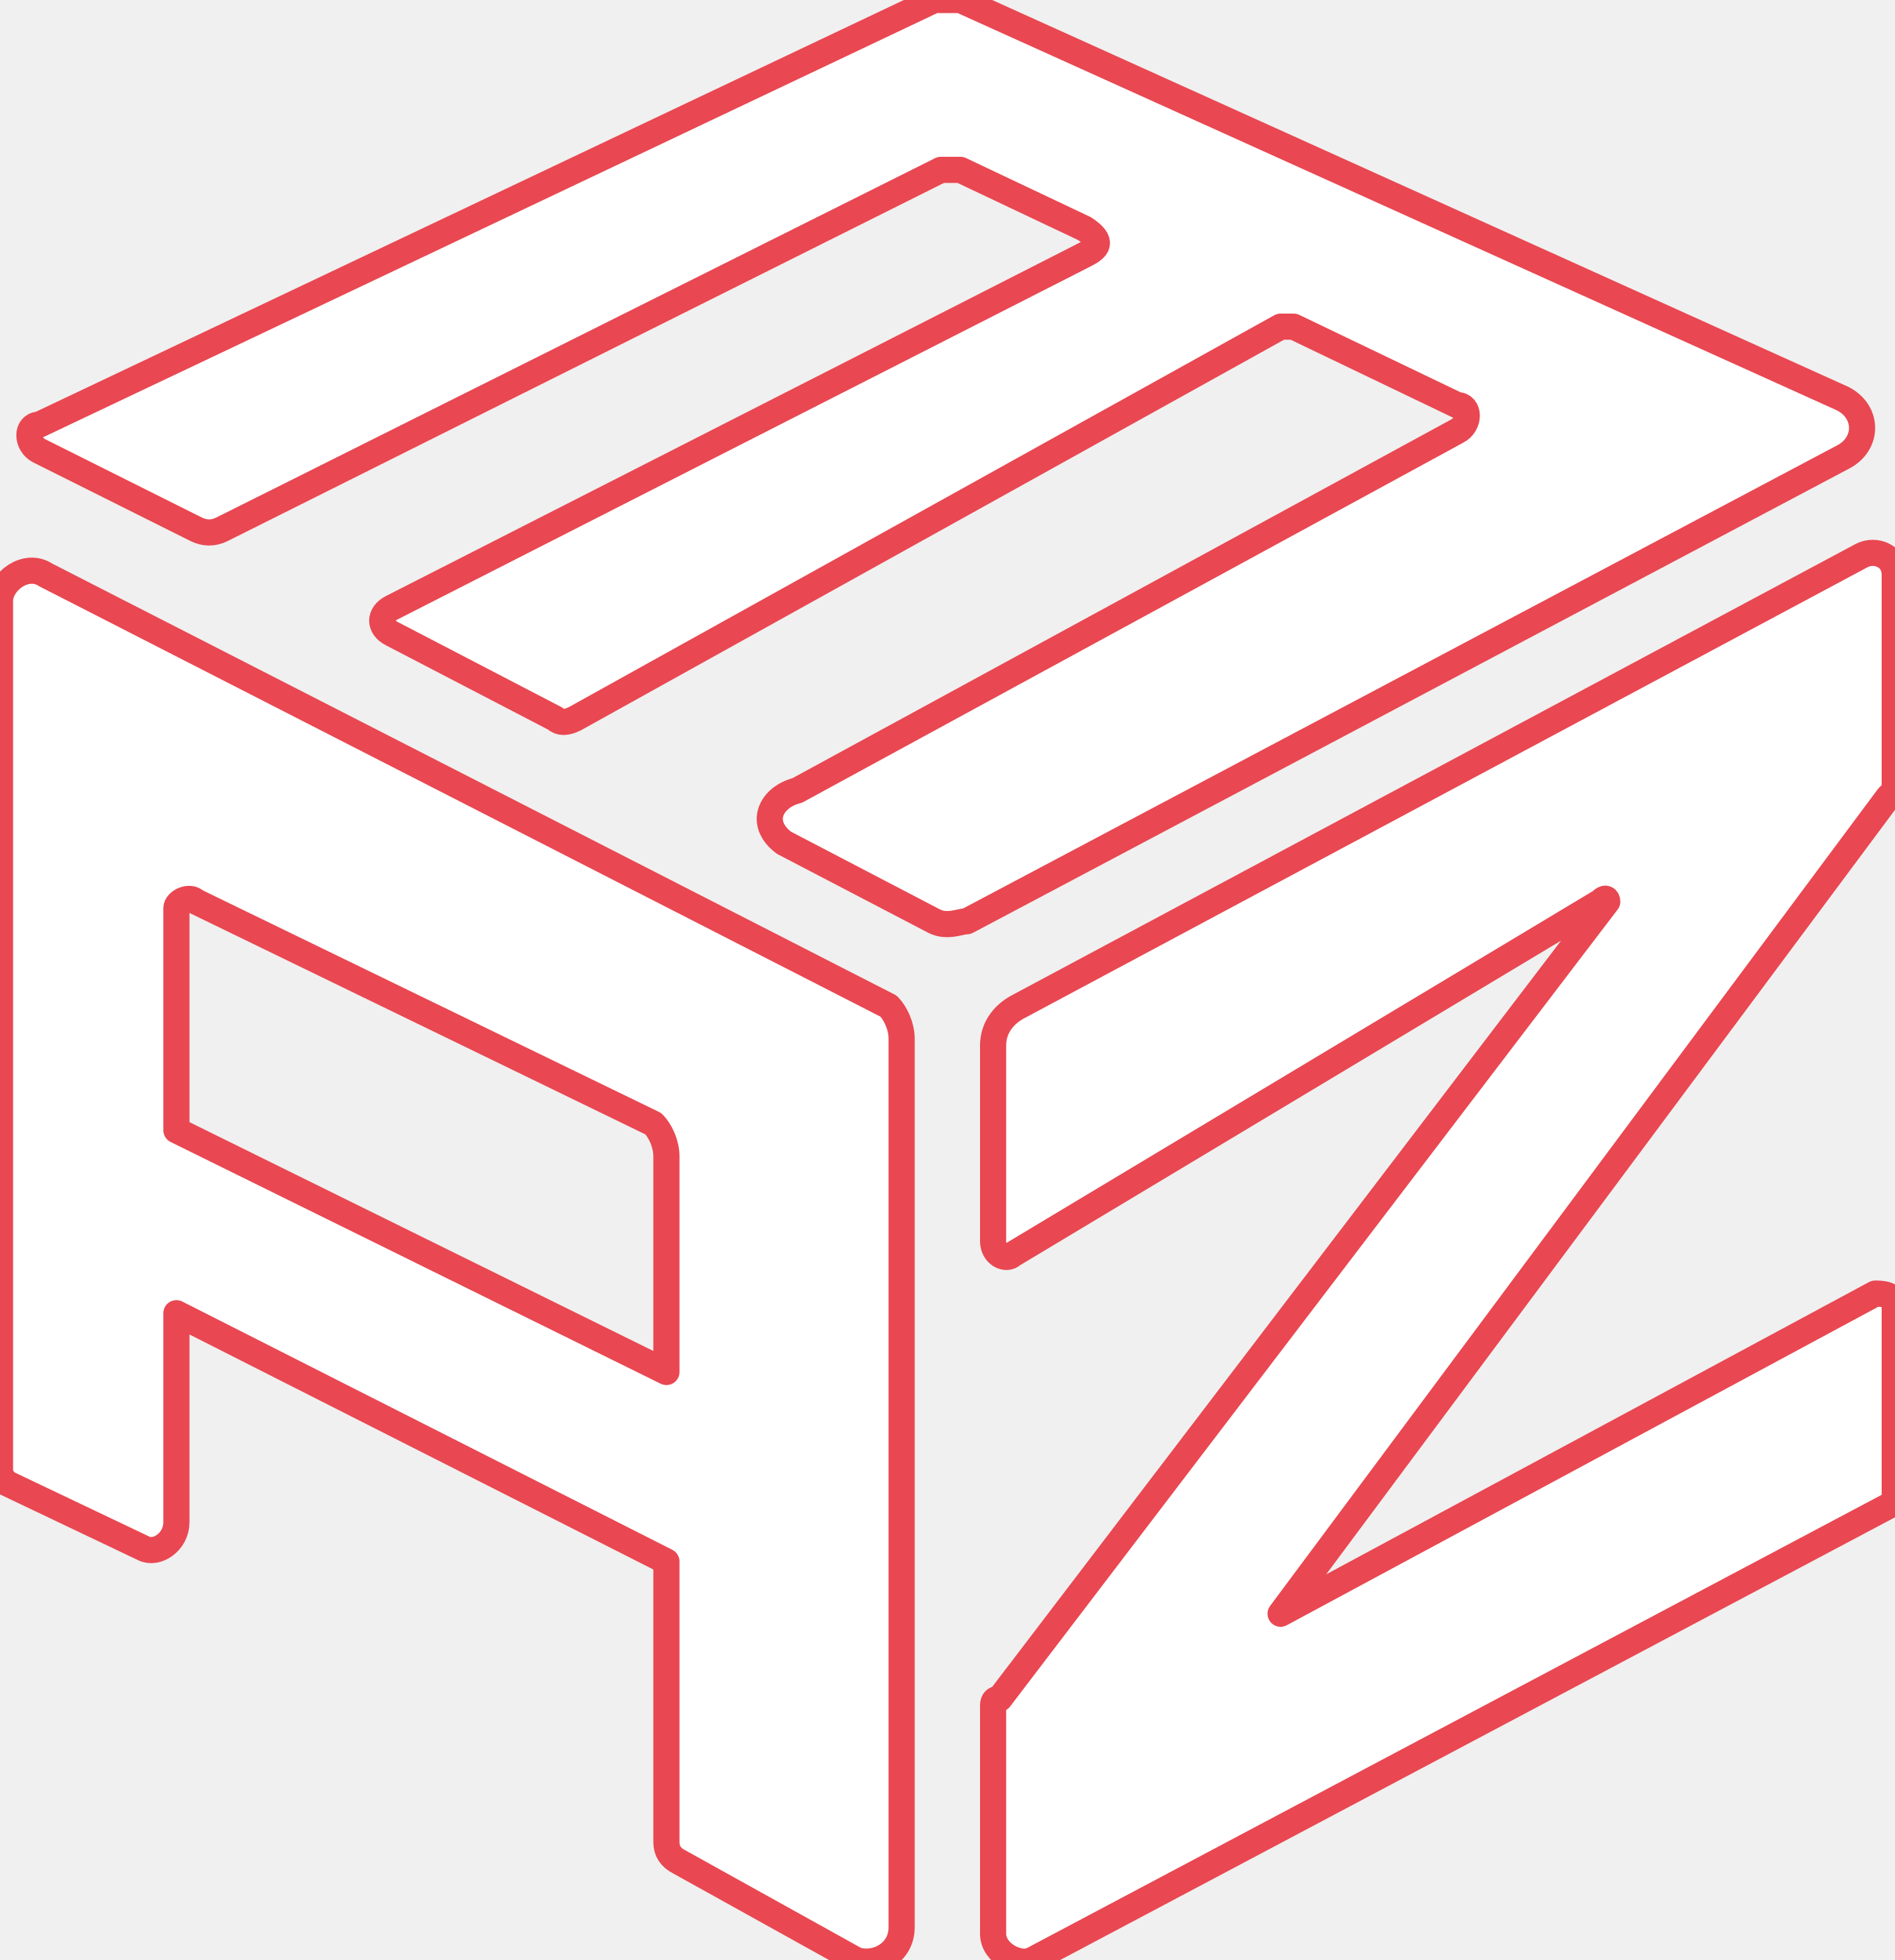
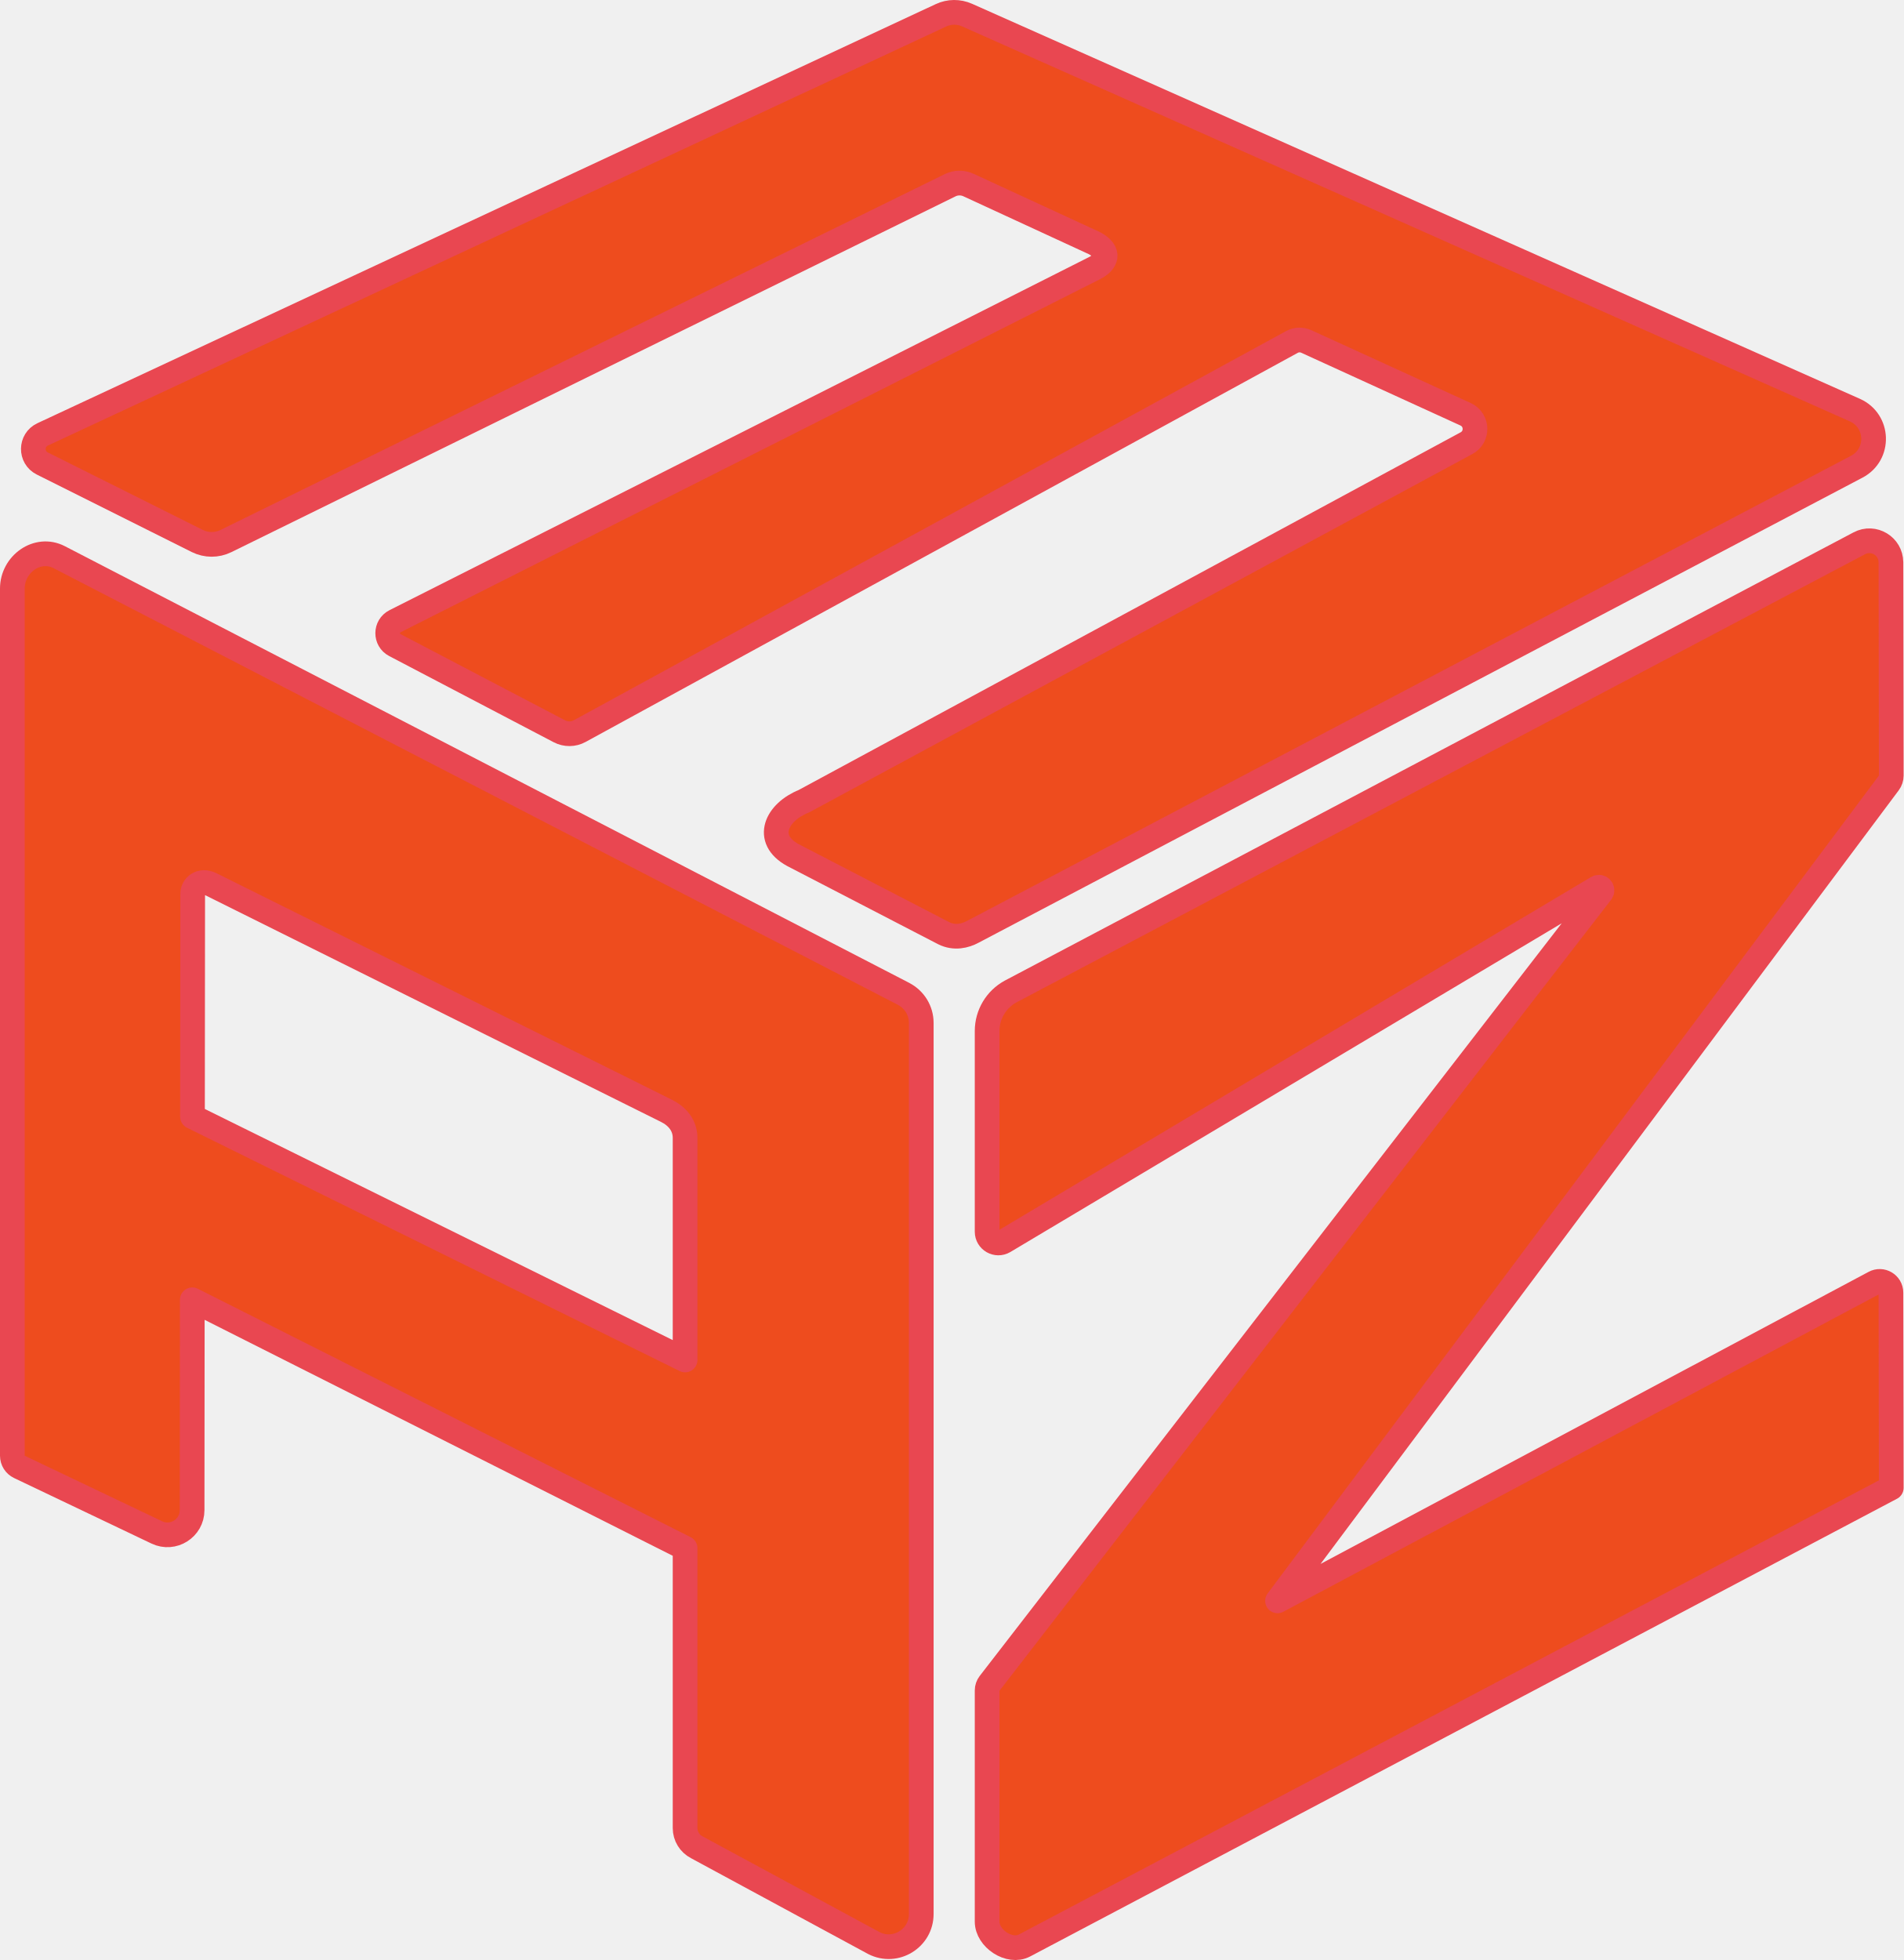
- <svg xmlns="http://www.w3.org/2000/svg" version="1.2" viewBox="0 0 29 30" width="29" height="30">
-   <style>.a{fill:#fff;stroke:#e94751;stroke-linecap:round;stroke-linejoin:round;stroke-width:.4}</style>
-   <path class="a" d="m14.3 0l-13.7 6.5c-0.2 0-0.2 0.3 0 0.4l2.4 1.2q0.2 0.1 0.4 0l11-5.5q0.2 0 0.3 0l1.9 0.9c0.3 0.2 0.2 0.3 0 0.4l-10.6 5.4c-0.2 0.1-0.2 0.3 0 0.4l2.5 1.3q0.1 0.1 0.3 0l10.8-6q0.1 0 0.2 0l2.5 1.2c0.2 0 0.2 0.3 0 0.4l-10.1 5.5c-0.4 0.1-0.6 0.5-0.2 0.8l2.3 1.2c0.2 0.1 0.4 0 0.5 0l13.4-7.1c0.4-0.2 0.4-0.7 0-0.9l-13.5-6.1q-0.2 0-0.4 0z" />
-   <path class="a" d="m29 8.8v3.3q0 0-0.1 0.1l-9.3 12.5 9.1-4.9c0.1 0 0.3 0 0.3 0.2v3l-13.2 7c-0.2 0.1-0.6-0.1-0.6-0.4v-3.5q0-0.1 0.1-0.1l9.3-12.2c0 0 0-0.1-0.1 0l-9 5.4c-0.1 0.1-0.3 0-0.3-0.2v-3c0-0.3 0.2-0.5 0.4-0.6l12.9-6.9c0.2-0.1 0.5 0 0.5 0.3z" />
-   <path class="a" d="m13.6 15.4l-12.9-6.6c-0.3-0.2-0.7 0.1-0.7 0.4v13.3q0 0.1 0.1 0.2l2.1 1c0.2 0.1 0.5-0.1 0.5-0.4v-3.2l7.5 3.8v4.3q0 0.2 0.2 0.3l2.7 1.5c0.3 0.1 0.7-0.1 0.7-0.5v-13.6c0-0.2-0.1-0.4-0.2-0.5zm-10.9 1.9v-3.4c0-0.1 0.2-0.2 0.3-0.1l7 3.4c0.1 0.1 0.2 0.3 0.2 0.5v3.3z" />
+ <svg xmlns="http://www.w3.org/2000/svg" id="_图层_2" data-name="图层 2" viewBox="0 0 616.66 634.81">
+   <defs>
+     <style>
+       .cls-1 {
+         fill: #ee4c1e;
+         stroke: #e94751;
+         stroke-linecap: round;
+         stroke-linejoin: round;
+         stroke-width: 8px;
+       }
+     </style>
+   </defs>
+   <g id="_图层_1-2" data-name="图层 1">
+     <g>
+       <path class="cls-1" d="M304.81,4.96L13.82,140.69c-3.97,1.85-4.04,7.46-.13,9.42l50.2,25.1c2.92,1.46,6.36,1.47,9.29.03l234.7-115.29c1.86-.87,4.01-.87,5.87-.01l40.85,18.85c5.18,2.82,3.86,6.09-.05,8.06l-226.56,114.34c-3.17,1.6-3.2,6.11-.06,7.75l53.28,27.91c2.07,1.08,4.54,1.06,6.58-.06l230.76-126.06c1.44-.76,3.14-.81,4.62-.13l51.6,23.58c3.95,1.82,4.08,7.4.21,9.4l-214.61,115.94c-8.72,3.49-13.08,12.21-3.49,17.44l48.83,25.29c3.49,1.74,6.98.87,9.43-.46l286.36-150.64c7.52-3.97,7.15-14.86-.62-18.32L313.26,4.88c-2.7-1.2-5.78-1.17-8.45.08Z" />
+       <path class="cls-1" d="M612.55,182.12l.11,69.07c0,.87-.28,1.71-.8,2.4l-198.02,264.9,193.3-103c2.42-1.35,5.41.4,5.41,3.18l.11,63.2-280.79,148.24c-4.85,2.56-12.1-2.24-12.1-7.72v-74.9c0-.81.27-1.59.76-2.23l198.21-256.29c.68-.87-.35-2.04-1.3-1.47l-192.19,114.57c-2.43,1.42-5.48-.33-5.48-3.14v-65.01c0-5.34,2.93-10.26,7.63-12.8l274.89-145.15c4.65-2.47,10.25.9,10.25,6.16Z" />
+       <path class="cls-1" d="M292.7,321.89L19.16,180.45c-7.02-3.61-15.16,2.26-15.16,10.16v280.88c0,1.54.89,2.95,2.28,3.61l44.51,21.22c5.31,2.53,11.44-1.34,11.44-7.21l.06-68.13,159.64,80.45v90.66c0,2.62,1.47,5.02,3.81,6.22l57.35,31.02c7.02,3.58,15.34-1.52,15.34-9.4v-288.65c0-3.95-2.21-7.57-5.73-9.38ZM62.35,361.66l.07-72.14c0-2.58,2.62-4.73,5.9-3.13l147.58,73.39c3.49,1.74,6.03,4.69,6.03,8.81v71.88l-159.58-78.81Z" />
+     </g>
+   </g>
</svg>
